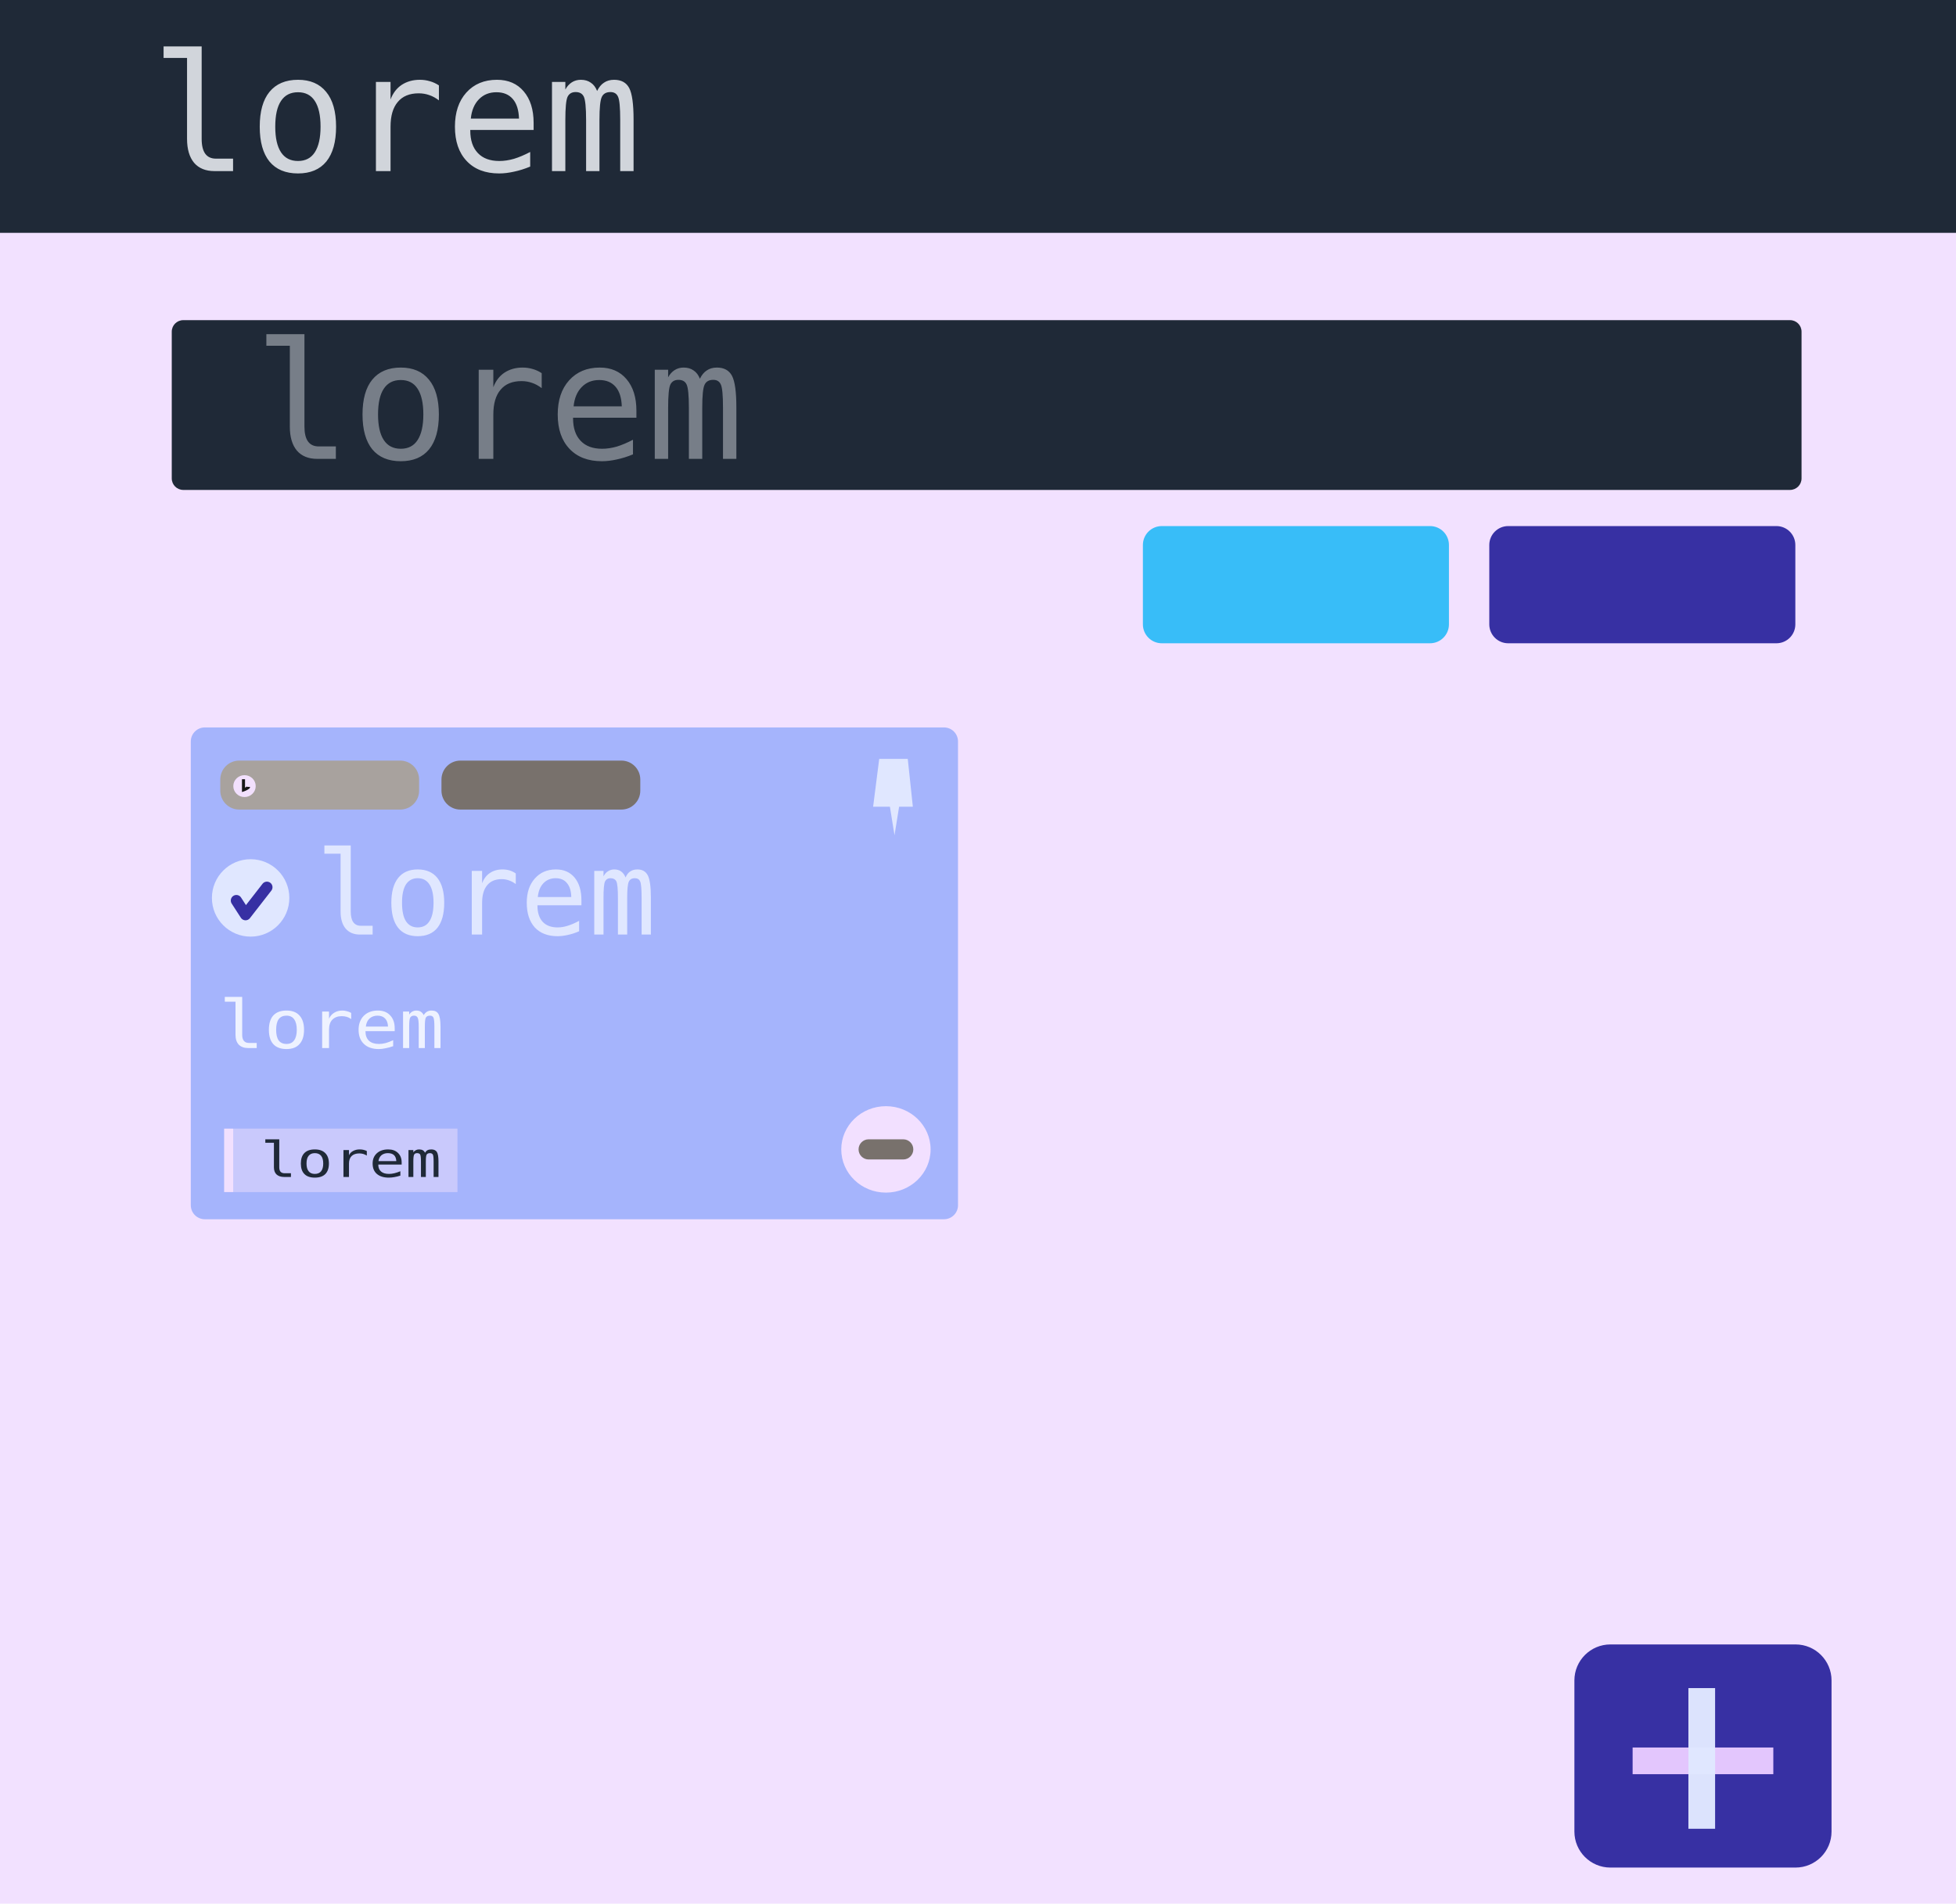
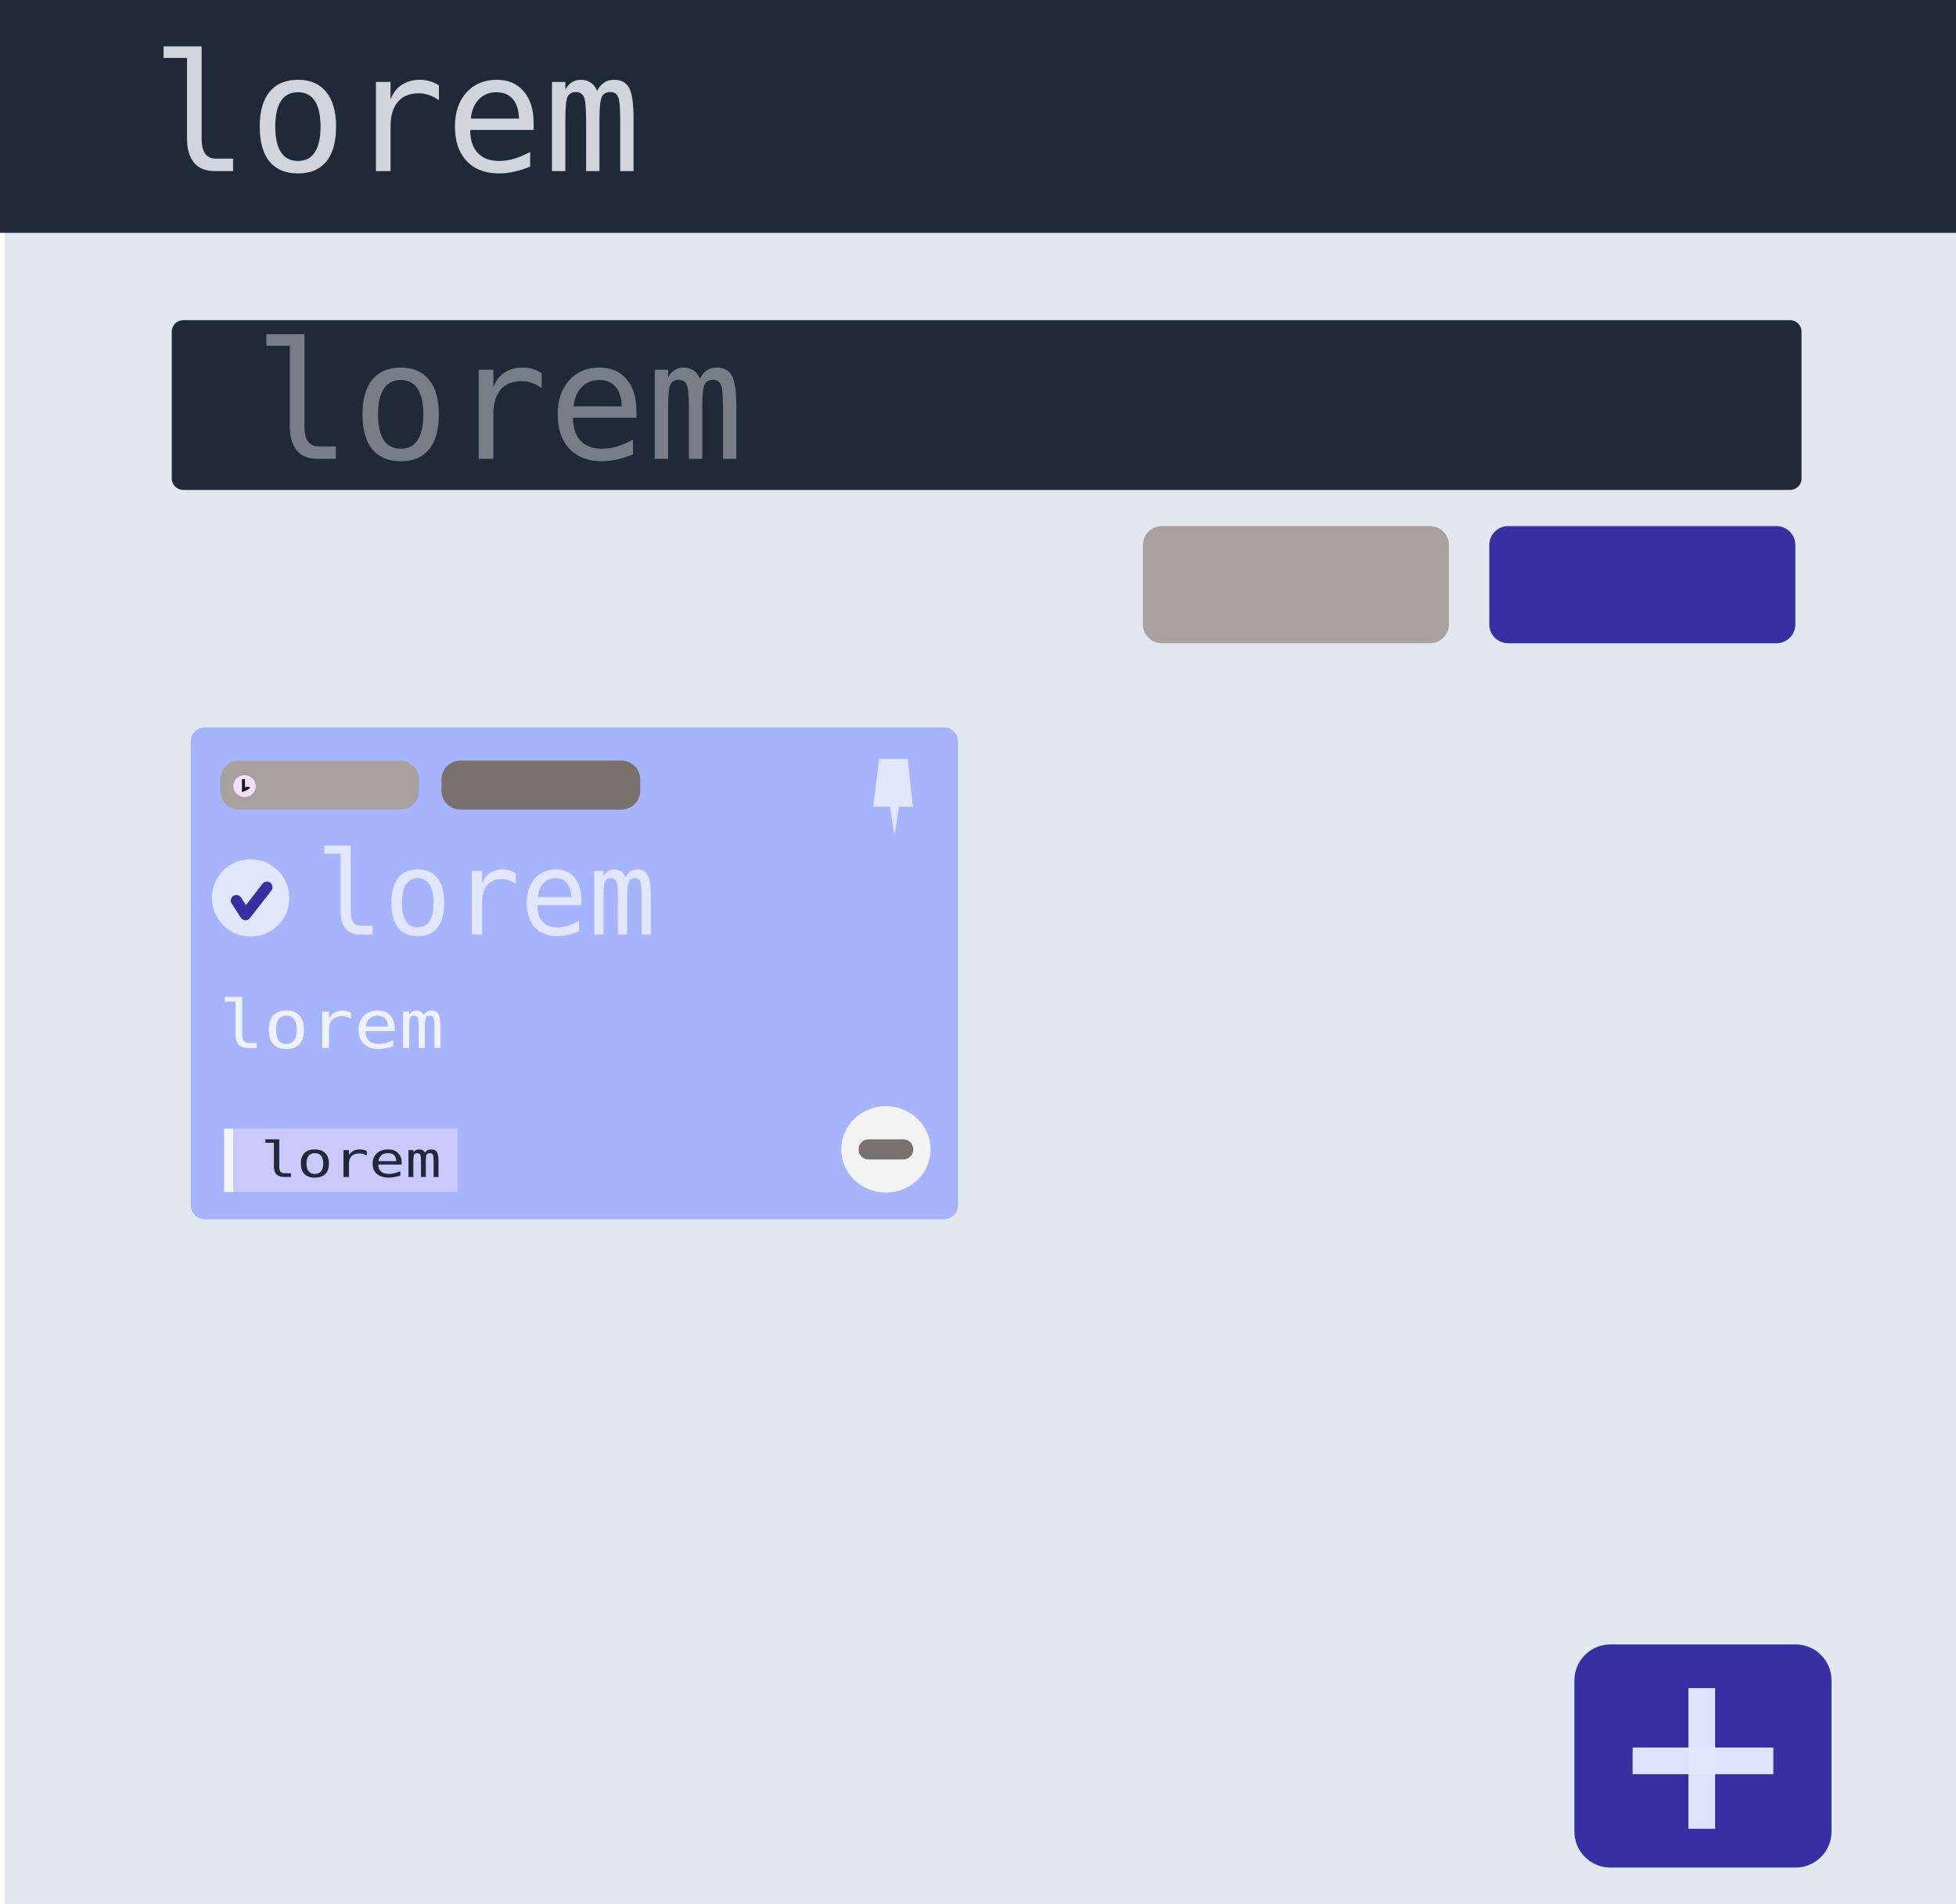
<svg xmlns="http://www.w3.org/2000/svg" xmlns:xlink="http://www.w3.org/1999/xlink" width="169.333mm" height="164.834mm" viewBox="0 0 169.333 164.834" version="1.1" id="svg8056">
  <defs id="defs8053">
+     <linearGradient id="stone-100">
+       <stop style="stop-color:#f5f5f4;stop-opacity:1;" offset="0" id="stop10681" />
+     </linearGradient>
+     <linearGradient id="slate-200">
+       <stop style="stop-color:#e2e8f0;stop-opacity:1;" offset="0" id="stop10542" />
+     </linearGradient>
    <linearGradient id="nuetral-900">
      <stop style="stop-color:#171717;stop-opacity:1;" offset="0" id="stop8836" />
    </linearGradient>
    <linearGradient id="indigo-50">
      <stop style="stop-color:#eef2ff;stop-opacity:1;" offset="0" id="stop6512" />
    </linearGradient>
    <linearGradient id="linearGradient6490">
      <stop style="stop-color:#e0e7ff;stop-opacity:1;" offset="0" id="stop6488" />
    </linearGradient>
    <linearGradient id="indigo-800">
      <stop style="stop-color:#3730a3;stop-opacity:1;" offset="0" id="stop4866" />
    </linearGradient>
    <linearGradient id="indigo-100">
      <stop style="stop-color:#e0e7ff;stop-opacity:1;" offset="0" id="stop3765" />
    </linearGradient>
    <linearGradient id="indigo-300">
      <stop style="stop-color:#a5b4fc;stop-opacity:1;" offset="0" id="stop3613" />
    </linearGradient>
    <linearGradient id="stone-500">
      <stop style="stop-color:#78716c;stop-opacity:1;" offset="0" id="stop3559" />
    </linearGradient>
    <linearGradient id="stone-400">
      <stop style="stop-color:#a8a29e;stop-opacity:1;" offset="0" id="stop3553" />
    </linearGradient>
    <linearGradient id="gray-300">
      <stop style="stop-color:#d1d5db;stop-opacity:1;" offset="0" id="stop2475" />
    </linearGradient>
    <linearGradient id="linearGradient11024">
      <stop style="stop-color:#333333;stop-opacity:1;" offset="0" id="stop11022" />
    </linearGradient>
    <linearGradient id="gray-800" gradientTransform="matrix(0.7695832,0,0,0.7695832,10.88497,37.68714)">
      <stop style="stop-color:#1f2937;stop-opacity:1;" offset="0" id="stop10992" />
    </linearGradient>
    <linearGradient xlink:href="#gray-800" id="linearGradient1965" gradientUnits="userSpaceOnUse" />
    <linearGradient xlink:href="#stone-400" id="linearGradient3557" x1="38.989" y1="127.379" x2="56.202" y2="127.379" gradientUnits="userSpaceOnUse" />
    <linearGradient xlink:href="#stone-500" id="linearGradient3563" x1="58.137" y1="127.379" x2="75.35" y2="127.379" gradientUnits="userSpaceOnUse" />
    <linearGradient xlink:href="#indigo-300" id="linearGradient3617" x1="36.436" y1="143.679" x2="102.855" y2="143.679" gradientUnits="userSpaceOnUse" />
    <linearGradient xlink:href="#indigo-100" id="linearGradient3769" x1="95.505" y1="128.416" x2="98.945" y2="128.416" gradientUnits="userSpaceOnUse" />
    <linearGradient xlink:href="#indigo-800" id="linearGradient4870" x1="39.898" y1="137.147" x2="44.391" y2="137.147" gradientUnits="userSpaceOnUse" gradientTransform="matrix(0.7500012,0,0,0.818181,10.09516,25.20056)" />
    <linearGradient xlink:href="#linearGradient6490" id="linearGradient6492" x1="44.774" y1="135.057" x2="70.819" y2="135.057" gradientUnits="userSpaceOnUse" />
    <linearGradient xlink:href="#indigo-50" id="linearGradient8656" gradientUnits="userSpaceOnUse" gradientTransform="matrix(1.228336,0,0,1.228336,6.421919,-54.77547)" x1="33.565" y1="156.858" x2="49.602" y2="156.858" />
    <linearGradient xlink:href="#nuetral-900" id="linearGradient8840" x1="40.866" y1="127.427" x2="41.572" y2="127.427" gradientUnits="userSpaceOnUse" />
    <linearGradient xlink:href="#gray-300" id="linearGradient9308" gradientUnits="userSpaceOnUse" gradientTransform="translate(8.898024,24.56242)" x1="30.277" y1="69.411" x2="67.263" y2="69.411" />
    <linearGradient xlink:href="#indigo-100" id="linearGradient10202" gradientUnits="userSpaceOnUse" x1="95.505" y1="128.416" x2="98.945" y2="128.416" />
    <linearGradient xlink:href="#indigo-100" id="linearGradient10204" gradientUnits="userSpaceOnUse" x1="95.505" y1="128.416" x2="98.945" y2="128.416" />
    <linearGradient xlink:href="#gray-300" id="linearGradient10206" gradientUnits="userSpaceOnUse" x1="30.277" y1="69.411" x2="67.263" y2="69.411" />
    <linearGradient xlink:href="#indigo-50" id="linearGradient10208" gradientUnits="userSpaceOnUse" x1="33.565" y1="156.858" x2="49.602" y2="156.858" />
+     <linearGradient xlink:href="#slate-200" id="linearGradient10546" x1="16.038" y1="141.817" x2="185.371" y2="141.817" gradientUnits="userSpaceOnUse" gradientTransform="translate(0.4082097)" />
+     <linearGradient xlink:href="#stone-100" id="linearGradient10685" x1="39.146" y1="160.035" x2="39.94" y2="160.035" gradientUnits="userSpaceOnUse" />
  </defs>
  <g id="layer1" transform="translate(-16.03799,-59.4)" style="display:inline">
-     <rect style="fill:#f2e1ff;fill-opacity:1;stroke:#ab40fa;stroke-width:0;stroke-linecap:round;stroke-linejoin:round;stroke-opacity:0.22;paint-order:stroke fill markers" id="rect843" width="169.333" height="164.834" x="16.038" y="59.4" />
+     <rect style="fill:url(#linearGradient10546);fill-opacity:1;stroke:#ab40fa;stroke-width:0;stroke-linecap:round;stroke-linejoin:round;stroke-opacity:0.22;paint-order:stroke fill markers" id="rect843" width="169.333" height="164.834" x="16.446" y="59.4" />
    <rect style="fill:url(#linearGradient1965);fill-opacity:1;stroke:#ab40fa;stroke-width:0;stroke-linecap:round;stroke-linejoin:round;stroke-opacity:0.22;paint-order:stroke fill markers" id="rect947" width="169.333" height="20.161" x="16.038" y="59.4" />
    <rect style="fill:url(#gray-800);fill-opacity:1;stroke:#ab40fa;stroke-width:0;stroke-linecap:round;stroke-linejoin:round;stroke-opacity:0.22;paint-order:stroke fill markers" id="rect1119" width="141.093" height="14.701" x="30.907" y="87.121" ry="0.998" />
    <g id="g12496">
      <rect style="fill:url(#indigo-800);fill-opacity:1;stroke:#ab40fa;stroke-width:0;stroke-linecap:round;stroke-linejoin:round;stroke-opacity:1;paint-order:stroke fill markers" id="rect1095" width="22.261" height="19.321" x="152.335" y="201.787" ry="3.119" />
-       <path id="rect1756-7" style="fill:#e7caff;fill-opacity:0.976;stroke:#ab40fa;stroke-width:0;stroke-linecap:round;stroke-linejoin:round;stroke-opacity:0.22;paint-order:stroke fill markers" d="m 162.205,205.568 v 12.18 h 2.311 v -12.18 z" transform="rotate(90,163.3082,211.8156)" />
+       <path id="rect1756-7" style="fill:url(#indigo-100);fill-opacity:0.976;stroke:#ab40fa;stroke-width:0;stroke-linecap:round;stroke-linejoin:round;stroke-opacity:0.22;paint-order:stroke fill markers" d="m 162.205,205.568 v 12.18 h 2.311 v -12.18 z" transform="rotate(90,163.3082,211.8156)" />
      <path id="rect1756" style="fill:url(#indigo-100);fill-opacity:0.976;stroke:#ab40fa;stroke-width:0;stroke-linecap:round;stroke-linejoin:round;stroke-opacity:0.22;paint-order:stroke fill markers" d="m 162.205,205.568 v 12.18 h 2.311 v -12.18 z" />
    </g>
    <g id="g6510" transform="translate(7.761489,1.5875)">
      <rect style="fill:url(#indigo-800);fill-opacity:1;stroke:#ab40fa;stroke-width:0;stroke-linecap:round;stroke-linejoin:round;stroke-opacity:1;paint-order:stroke fill markers" id="rect1095-6" width="26.495" height="10.148" x="137.206" y="103.364" ry="1.638" />
-       <rect style="fill:#38bdf8;fill-opacity:1;stroke:#ab40fa;stroke-width:0;stroke-linecap:round;stroke-linejoin:round;stroke-opacity:0.22;paint-order:stroke fill markers" id="rect1095-6-6" width="26.495" height="10.148" x="107.218" y="103.364" ry="1.638" />
+       <rect style="fill:url(#stone-400);fill-opacity:1;stroke:#ab40fa;stroke-width:0;stroke-linecap:round;stroke-linejoin:round;stroke-opacity:0.22;paint-order:stroke fill markers" id="rect1095-6-6" width="26.495" height="10.148" x="107.218" y="103.364" ry="1.638" />
    </g>
    <g id="g12462" transform="translate(-3.880745)">
      <rect style="fill:url(#linearGradient3617);fill-opacity:1;stroke:none;stroke-width:0;stroke-linecap:round;stroke-linejoin:round;stroke-opacity:0.386;paint-order:stroke fill markers" id="rect1231" width="66.419" height="42.586" x="36.436" y="122.386" ry="1.216" />
      <rect style="fill:url(#linearGradient3557);fill-opacity:1;stroke:#ab40fa;stroke-width:0;stroke-linecap:round;stroke-linejoin:round;stroke-opacity:0.22;paint-order:stroke fill markers" id="rect6553" width="17.213" height="4.241" x="38.989" y="125.258" ry="1.638" />
      <rect style="fill:url(#linearGradient3563);fill-opacity:1;stroke:#ab40fa;stroke-width:0;stroke-linecap:round;stroke-linejoin:round;stroke-opacity:0.22;paint-order:stroke fill markers" id="rect6635" width="17.213" height="4.241" x="58.137" y="125.258" ry="1.638" />
      <rect style="fill:#e0e7ff;fill-opacity:1;stroke:#ab40fa;stroke-width:0;stroke-linecap:round;stroke-linejoin:round;stroke-opacity:0.22;paint-order:stroke fill markers" id="rect6891" width="6.703" height="6.703" x="38.264" y="133.797" ry="3.352" />
      <ellipse style="fill:#f3e1ff;fill-opacity:0.976;stroke:#ab40fa;stroke-width:0;stroke-linecap:round;stroke-linejoin:round;stroke-opacity:0.22;paint-order:stroke fill markers" id="path7097" cx="41.086" cy="127.467" rx="0.97" ry="0.948" />
      <path style="fill:none;stroke:url(#linearGradient8840);stroke-width:0.265px;stroke-linecap:butt;stroke-linejoin:miter;stroke-opacity:1" d="m 40.998,126.872 c 0,0.309 0,0.617 0,0.926 0.108,-0.036 0.441,-0.183 0.441,-0.265" id="path7466" />
      <path style="fill:none;stroke:url(#linearGradient4870);stroke-width:0.965;stroke-linecap:round;stroke-linejoin:round;stroke-miterlimit:4;stroke-dasharray:none;stroke-opacity:1" d="m 40.381,137.376 0.794,1.227 1.852,-2.381" id="path7620" />
      <g id="g3621" style="fill:url(#linearGradient3769);fill-opacity:1">
        <path id="rect7781" style="fill:url(#linearGradient10202);fill-opacity:1;stroke:#ab40fa;stroke-width:0;stroke-linecap:round;stroke-linejoin:round;stroke-opacity:0.22;paint-order:stroke fill markers" d="m 96.034,125.108 h 2.47 l 0.441,4.145 h -3.44 z" />
        <path style="fill:url(#linearGradient10204);fill-opacity:1;stroke:none;stroke-width:0.265px;stroke-linecap:butt;stroke-linejoin:miter;stroke-opacity:1" d="m 97.798,128.989 h -0.882 l 0.441,2.734 z" id="path7969" />
      </g>
-       <ellipse style="fill:#f3e1ff;fill-opacity:0.976;stroke:none;stroke-width:0;stroke-linecap:round;stroke-linejoin:round;stroke-opacity:0.22;paint-order:stroke fill markers" id="path8168" cx="96.615" cy="158.923" rx="3.867" ry="3.742" />
+       <ellipse style="fill:url(#stone-100);fill-opacity:0.976;stroke:none;stroke-width:0;stroke-linecap:round;stroke-linejoin:round;stroke-opacity:0.22;paint-order:stroke fill markers" id="path8168" cx="96.615" cy="158.923" rx="3.867" ry="3.742" />
      <rect style="fill:url(#stone-500);fill-opacity:1;stroke:#bda2d1;stroke-width:0;stroke-linecap:round;stroke-linejoin:round;stroke-opacity:1;paint-order:stroke fill markers" id="rect8272" width="4.74" height="1.746" x="94.245" y="158.05" ry="0.873" />
      <g id="g10887" transform="matrix(1,0,0,0.6627742,0.1763975,53.80472)" style="stroke-width:1.228">
-         <rect style="fill:#f2e0fe;fill-opacity:1;stroke:#bda2d1;stroke-width:0;stroke-linecap:round;stroke-linejoin:round;stroke-opacity:1;paint-order:stroke fill markers" id="rect9378" width="0.794" height="8.291" x="39.146" y="155.889" />
+         <rect style="fill:url(#linearGradient10685);fill-opacity:1;stroke:#bda2d1;stroke-width:0;stroke-linecap:round;stroke-linejoin:round;stroke-opacity:1;paint-order:stroke fill markers" id="rect9378" width="0.794" height="8.291" x="39.146" y="155.889" />
        <rect style="fill:#f2e0fe;fill-opacity:0.477;stroke:#bda2d1;stroke-width:0;stroke-linecap:round;stroke-linejoin:round;stroke-opacity:1;paint-order:stroke fill markers" id="rect10145" width="19.404" height="8.291" x="39.94" y="155.889" />
        <text xml:space="preserve" style="font-size:5.784px;line-height:1.25;font-family:Consolas;-inkscape-font-specification:Consolas;display:inline;fill:url(#gray-800);fill-opacity:1;stroke:none;stroke-width:0.325;stroke-opacity:0.22" x="47.07" y="145.782" id="text6603" transform="scale(0.8987432,1.112665)">
          <tspan id="tspan6601" style="fill:url(#gray-800);fill-opacity:1;stroke:none;stroke-width:0.325;stroke-opacity:0.22" x="47.07" y="145.782">lorem</tspan>
        </text>
      </g>
    </g>
    <text xml:space="preserve" style="font-size:9.937px;line-height:1.25;font-family:Consolas;-inkscape-font-specification:Consolas;display:inline;fill:url(#indigo-100);fill-opacity:1;stroke:none;stroke-width:0.265;stroke-opacity:0.22" x="43.939" y="138.442" id="text5780-9" transform="scale(0.9866119,1.01357)">
      <tspan id="tspan5778-1" style="fill:url(#indigo-100);fill-opacity:1;stroke:none;stroke-width:0.265;stroke-opacity:0.22" x="43.939" y="138.442">lorem</tspan>
    </text>
    <text xml:space="preserve" style="font-size:14.111px;line-height:1.25;font-family:Consolas;-inkscape-font-specification:Consolas;fill:url(#linearGradient10206);fill-opacity:1;stroke:none;stroke-width:0.265;stroke-opacity:0.22" x="29.091" y="74.217" id="text5780">
      <tspan id="tspan5778" style="fill:url(#linearGradient10206);fill-opacity:1;stroke:none;stroke-width:0.265;stroke-opacity:0.22" x="29.091" y="74.217">lorem</tspan>
    </text>
    <text xml:space="preserve" style="font-size:14.111px;line-height:1.25;font-family:Consolas;-inkscape-font-specification:Consolas;display:inline;fill:#d1d5db;fill-opacity:0.5;stroke:none;stroke-width:0.265;stroke-opacity:0.22" x="37.989" y="99.133" id="text5780-6">
      <tspan id="tspan5778-6" style="fill:#d1d5db;fill-opacity:0.5;stroke:none;stroke-width:0.265;stroke-opacity:0.22" x="37.989" y="99.133">lorem</tspan>
    </text>
    <text xml:space="preserve" style="font-size:6.119px;line-height:1.25;font-family:Consolas;-inkscape-font-specification:Consolas;display:inline;fill:url(#linearGradient10208);fill-opacity:1;stroke:none;stroke-width:0.265;stroke-opacity:0.22" x="33.051" y="158.942" id="text5092" transform="scale(1.058569,0.944671)">
      <tspan id="tspan5090" style="fill:url(#linearGradient10208);fill-opacity:1;stroke:none;stroke-width:0.265;stroke-opacity:0.22" x="33.051" y="158.942">lorem</tspan>
    </text>
  </g>
</svg>
